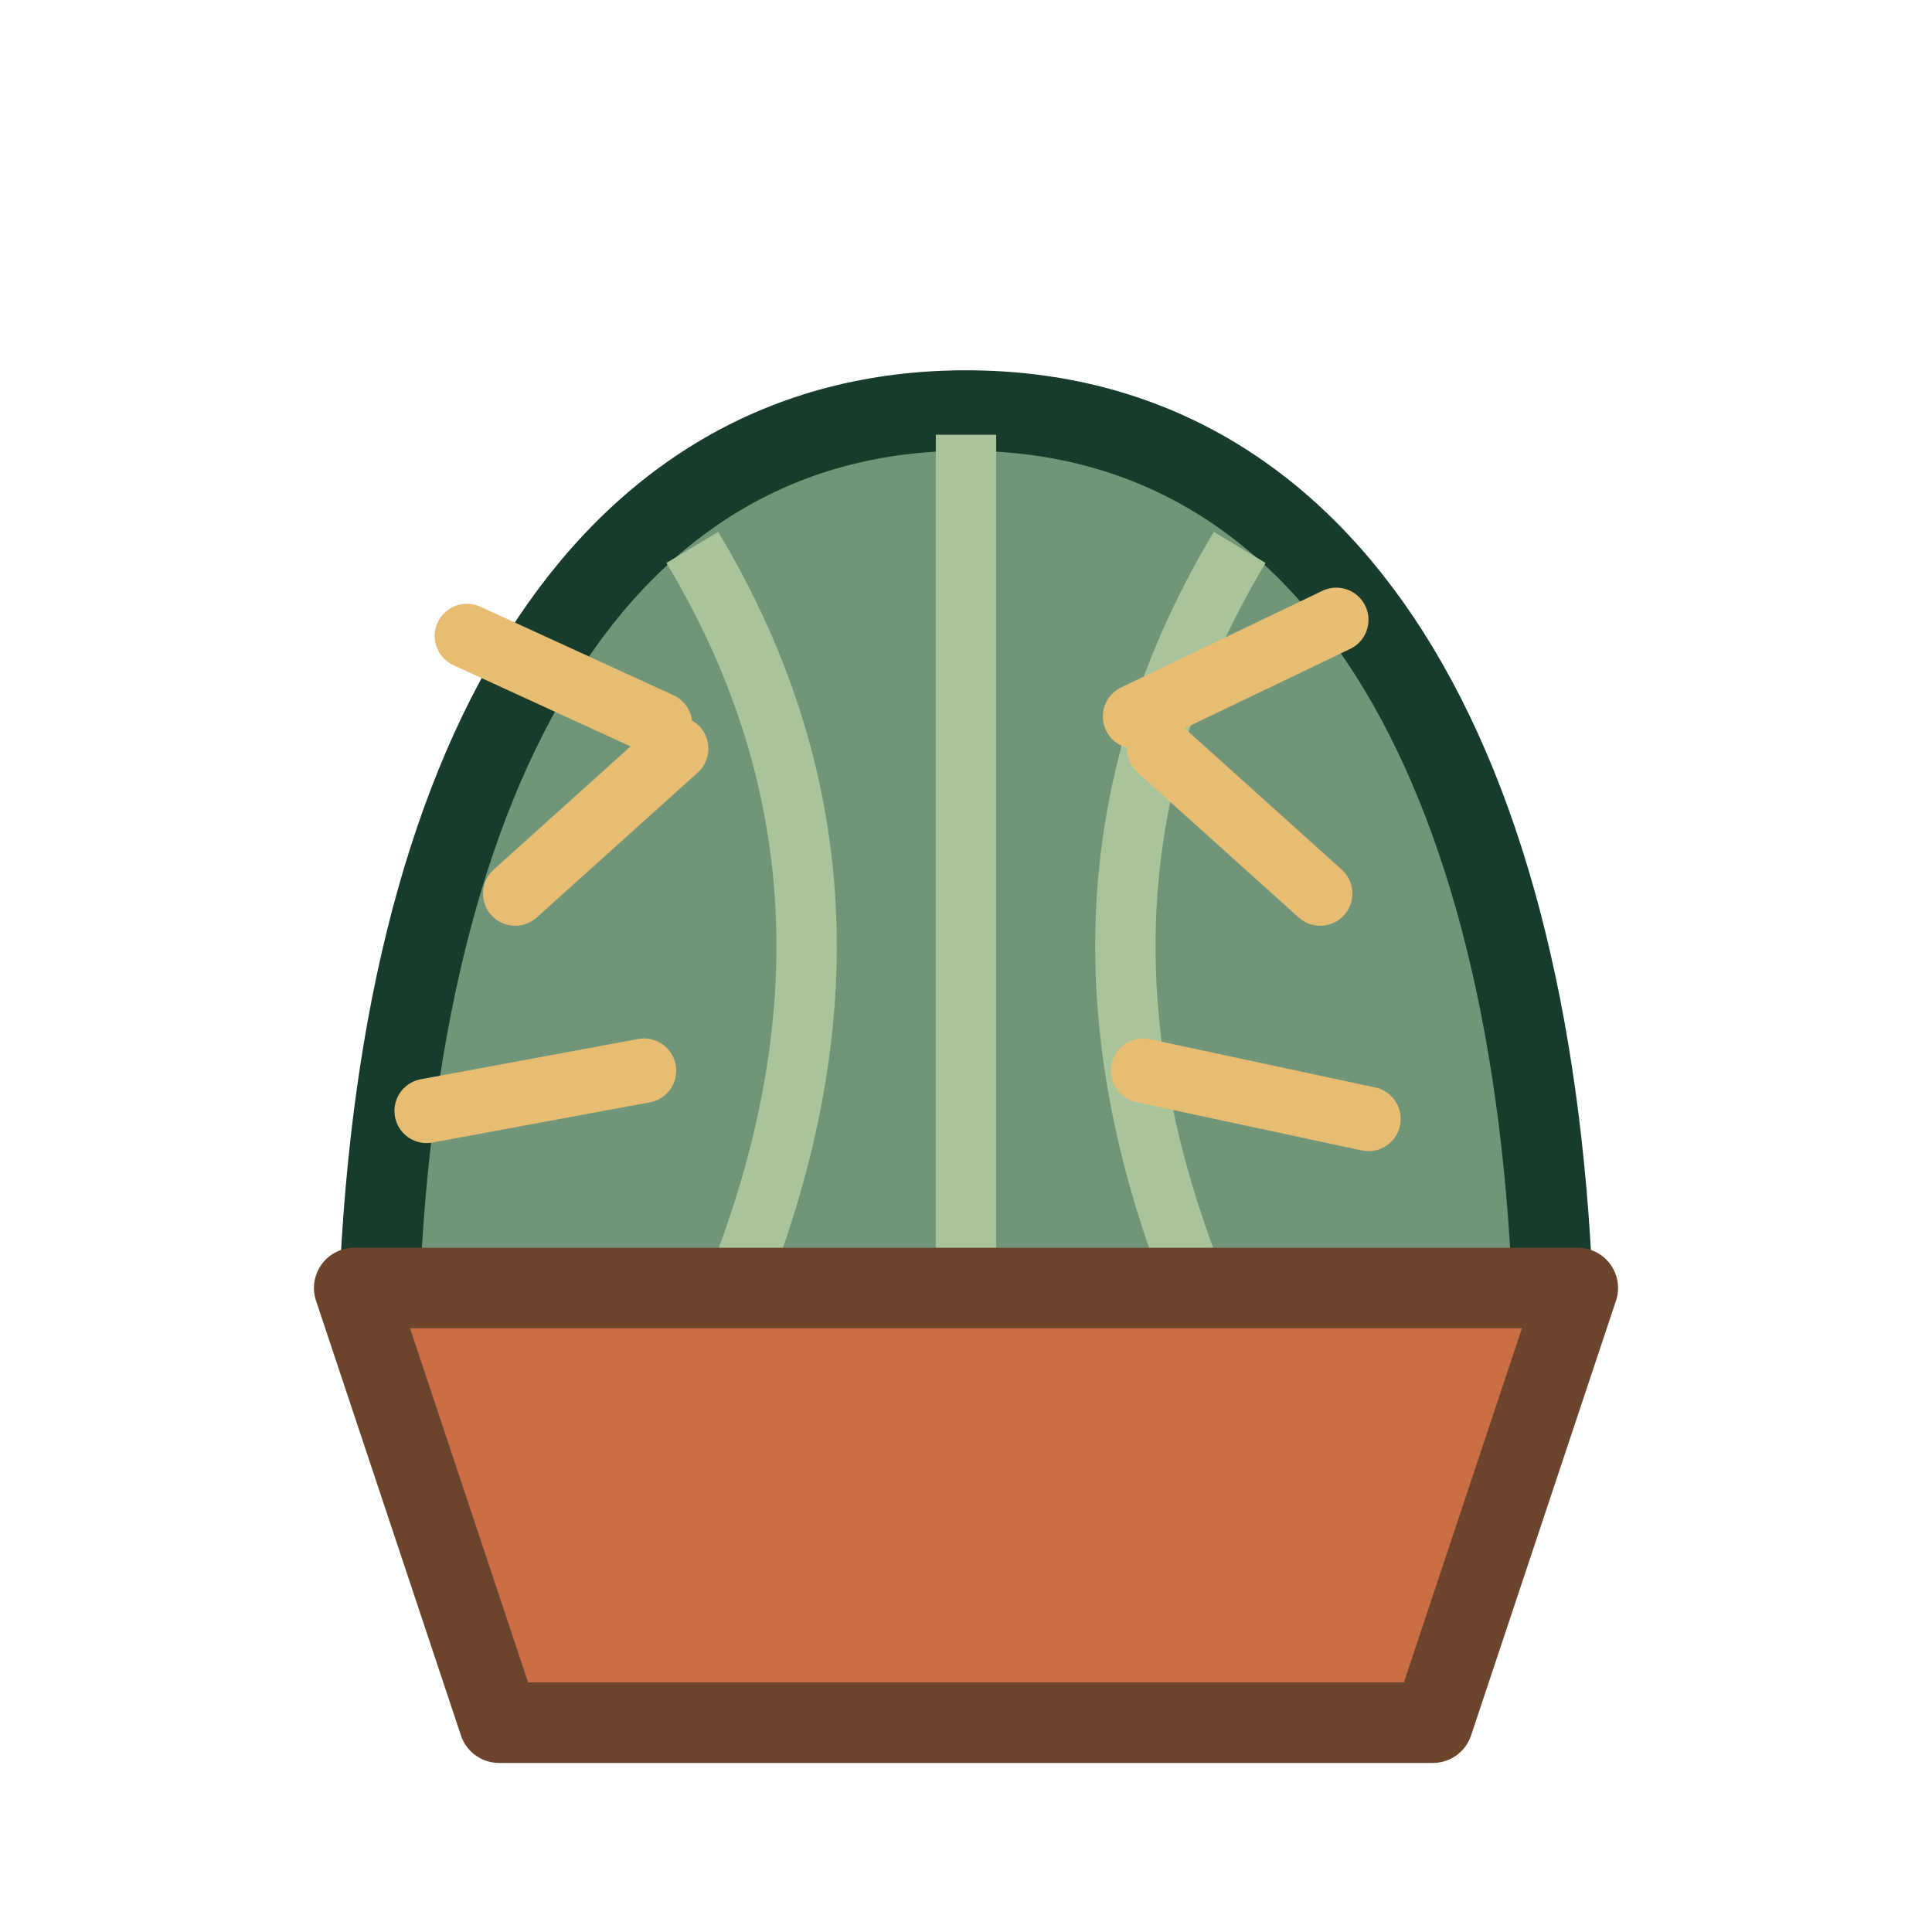
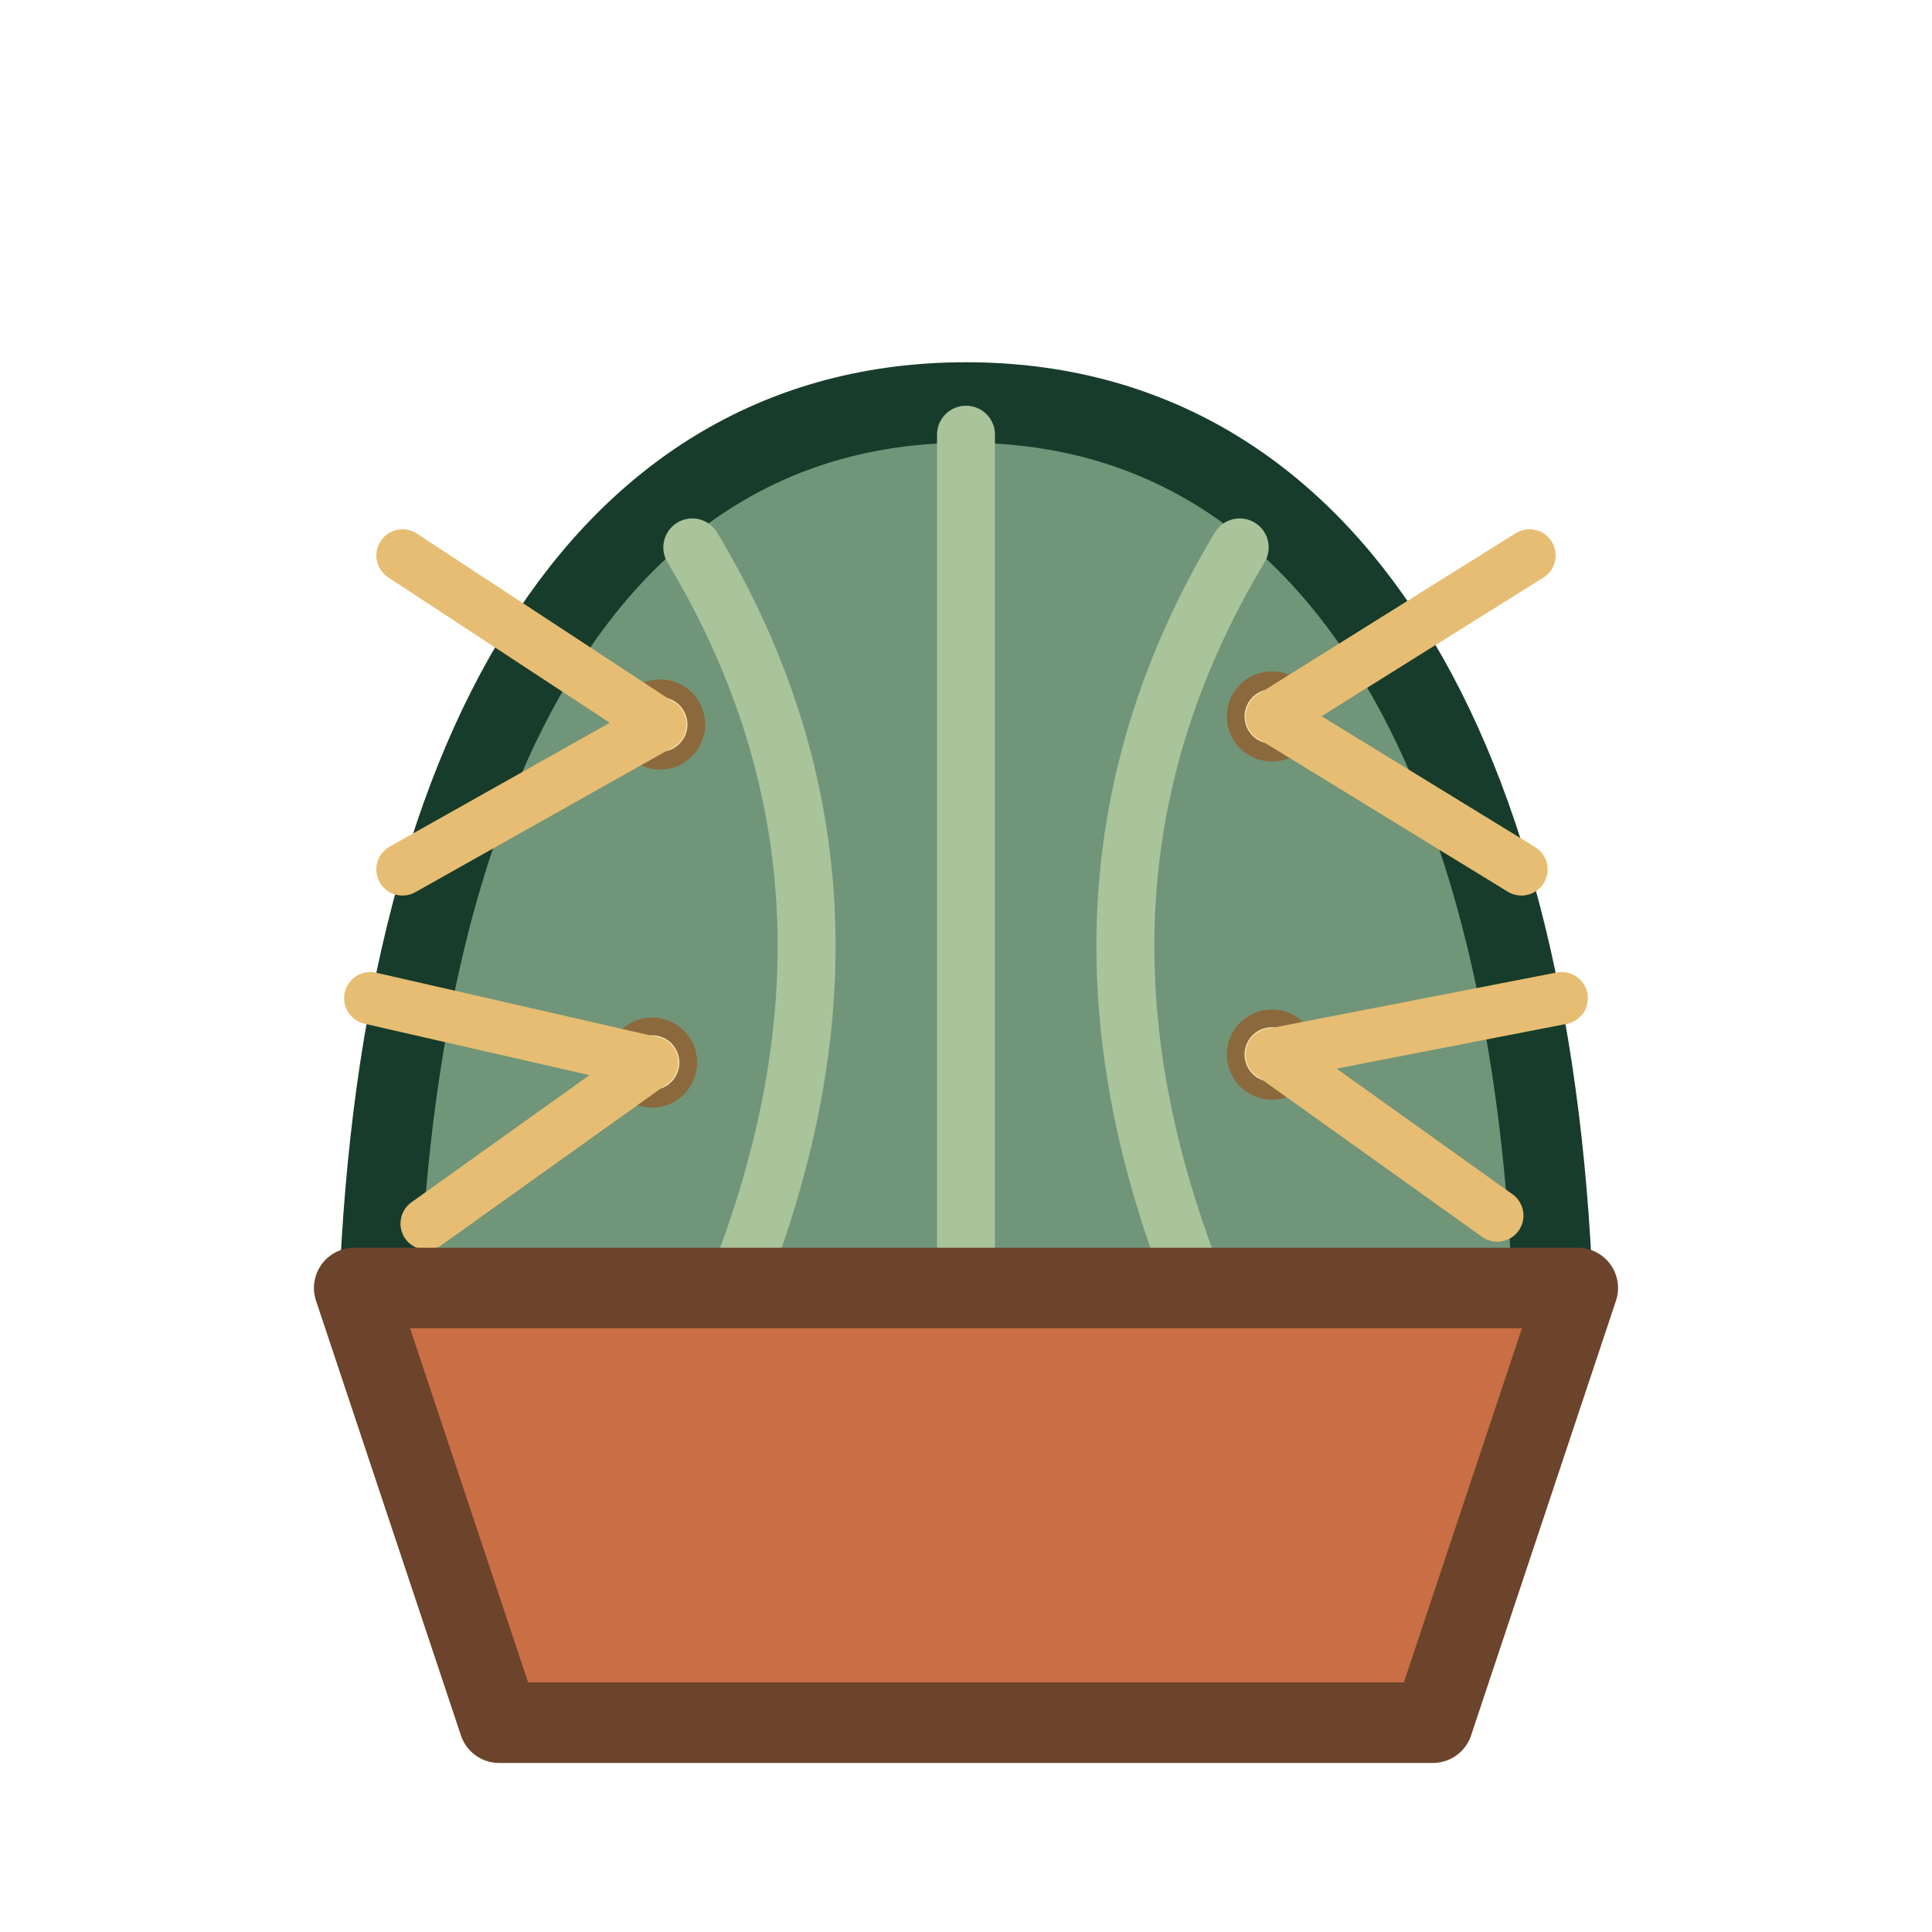
<svg xmlns="http://www.w3.org/2000/svg" viewBox="0 0 24 24" role="img" aria-labelledby="title">
-   <path d="M4.7 16.4C4.9 9.4 7.5 5.1 12 5.1s7.1 4.3 7.3 11.3Z" fill="#719579" stroke="#173c2b" stroke-width="1" />
-   <path d="M12 5.4v10.7M8.6 6.8c1.8 3 1.8 6.1.5 9.3m6.3-9.3c-1.8 3-1.8 6.1-.5 9.3" fill="none" stroke="#a9c39a" stroke-width=".75" />
-   <g fill="none" stroke="#e6bd72" stroke-linecap="round" stroke-width=".8">
-     <path d="m8.2 9-2.4-1.1m2.6 1.4-2 1.8m7.7-2.2 2.5-1.2m-2.2 1.6 2 1.8M8 13.3l-2.7.5m8.9-.5 2.8.6" />
+   <path d="M4.7 16.4C4.9 9.3 7.5 5 12 5s7.1 4.3 7.3 11.4Z" fill="#719579" stroke="#173c2b" stroke-linejoin="round" stroke-width="1" />
+   <path d="M12 5.4v10.7M8.6 6.8c1.8 3 1.8 6.1.5 9.3m6.3-9.3c-1.8 3-1.8 6.1-.5 9.3" fill="none" stroke="#a9c39a" stroke-linecap="round" stroke-width=".72" />
+   <g fill="#f4ddae" stroke="#8b693d" stroke-width=".22">
+     <circle cx="8.2" cy="9" r=".45" />
+     <circle cx="15.8" cy="8.9" r=".45" />
+     <circle cx="8.1" cy="13.2" r=".45" />
+     <circle cx="15.8" cy="13.1" r=".45" />
  </g>
+   <path d="M8.2 9 5 6.9m3.2 2.1L5 10.8m10.8-1.9 3.2-2m-3.2 2 3.1 1.9M8.1 13.2l-3.5-.8m3.5.8-2.8 2m10.5-2.1 3.6-.7m-3.6.7 2.8 2" fill="none" stroke="#e6bd72" stroke-linecap="round" stroke-width=".65" />
  <path d="M4.4 16h15.2l-1.8 5.4H6.2z" fill="#c96e45" stroke="#6c432b" stroke-linejoin="round" stroke-width="1" />
</svg>
